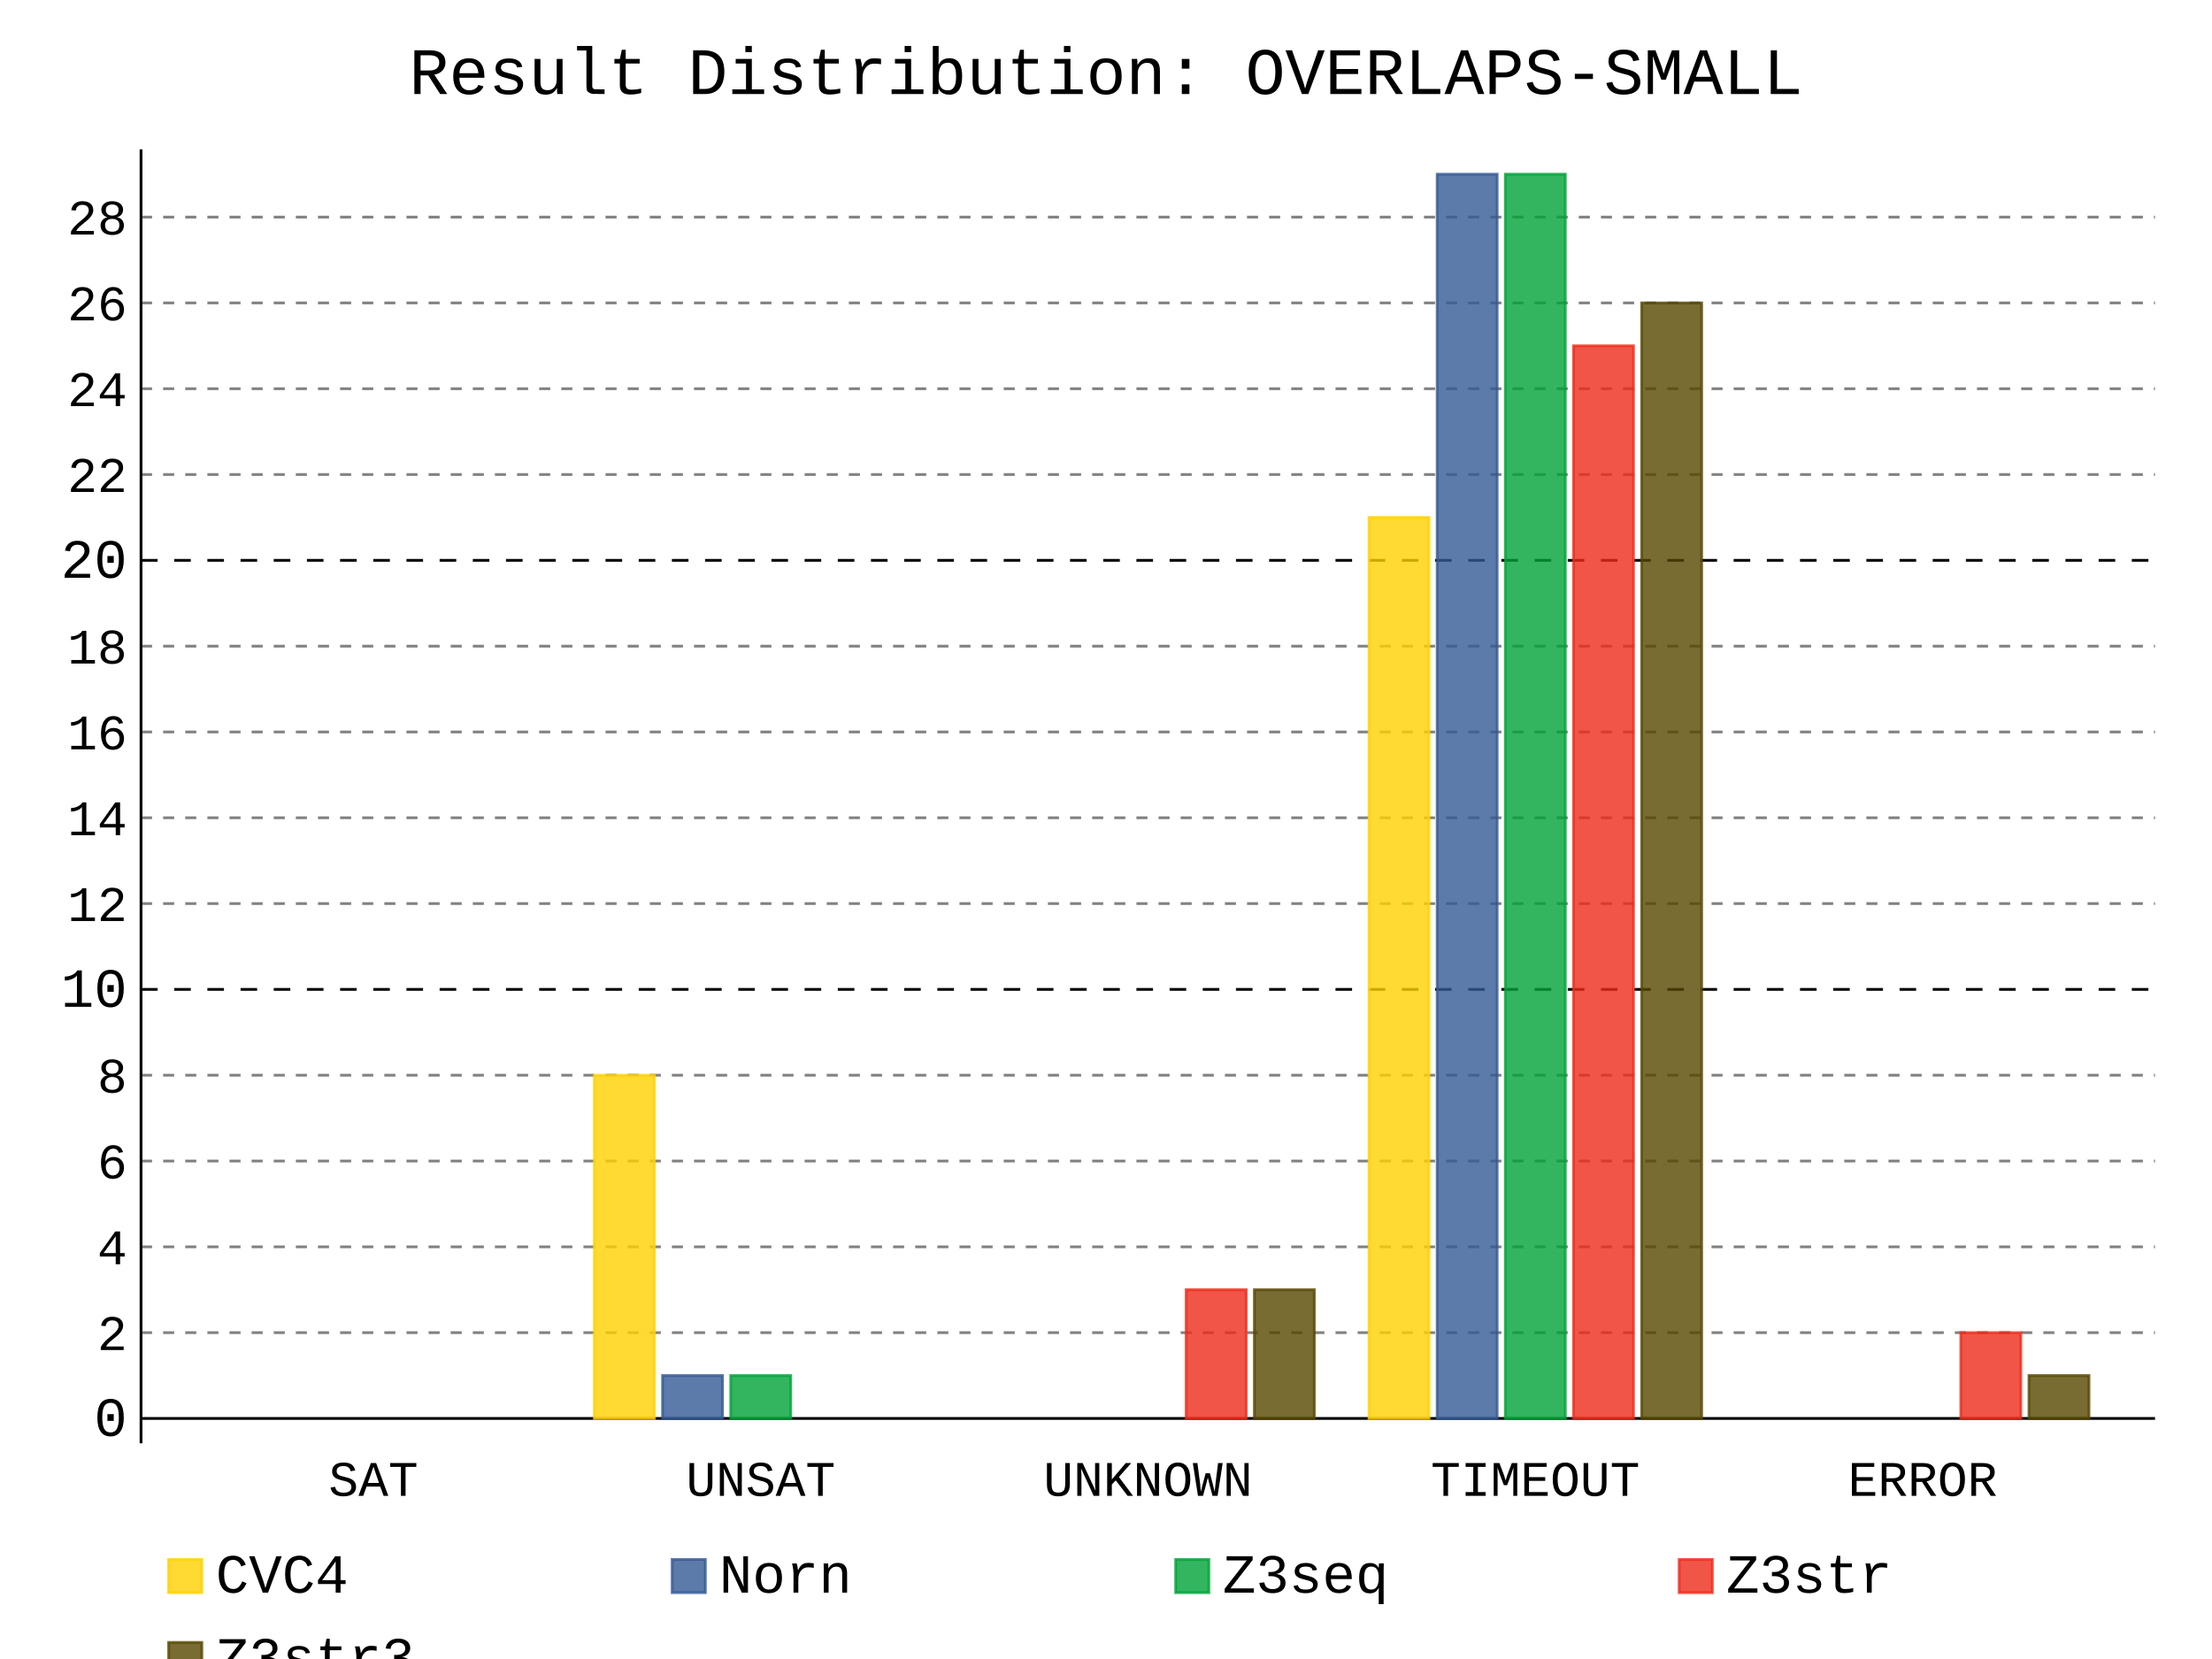
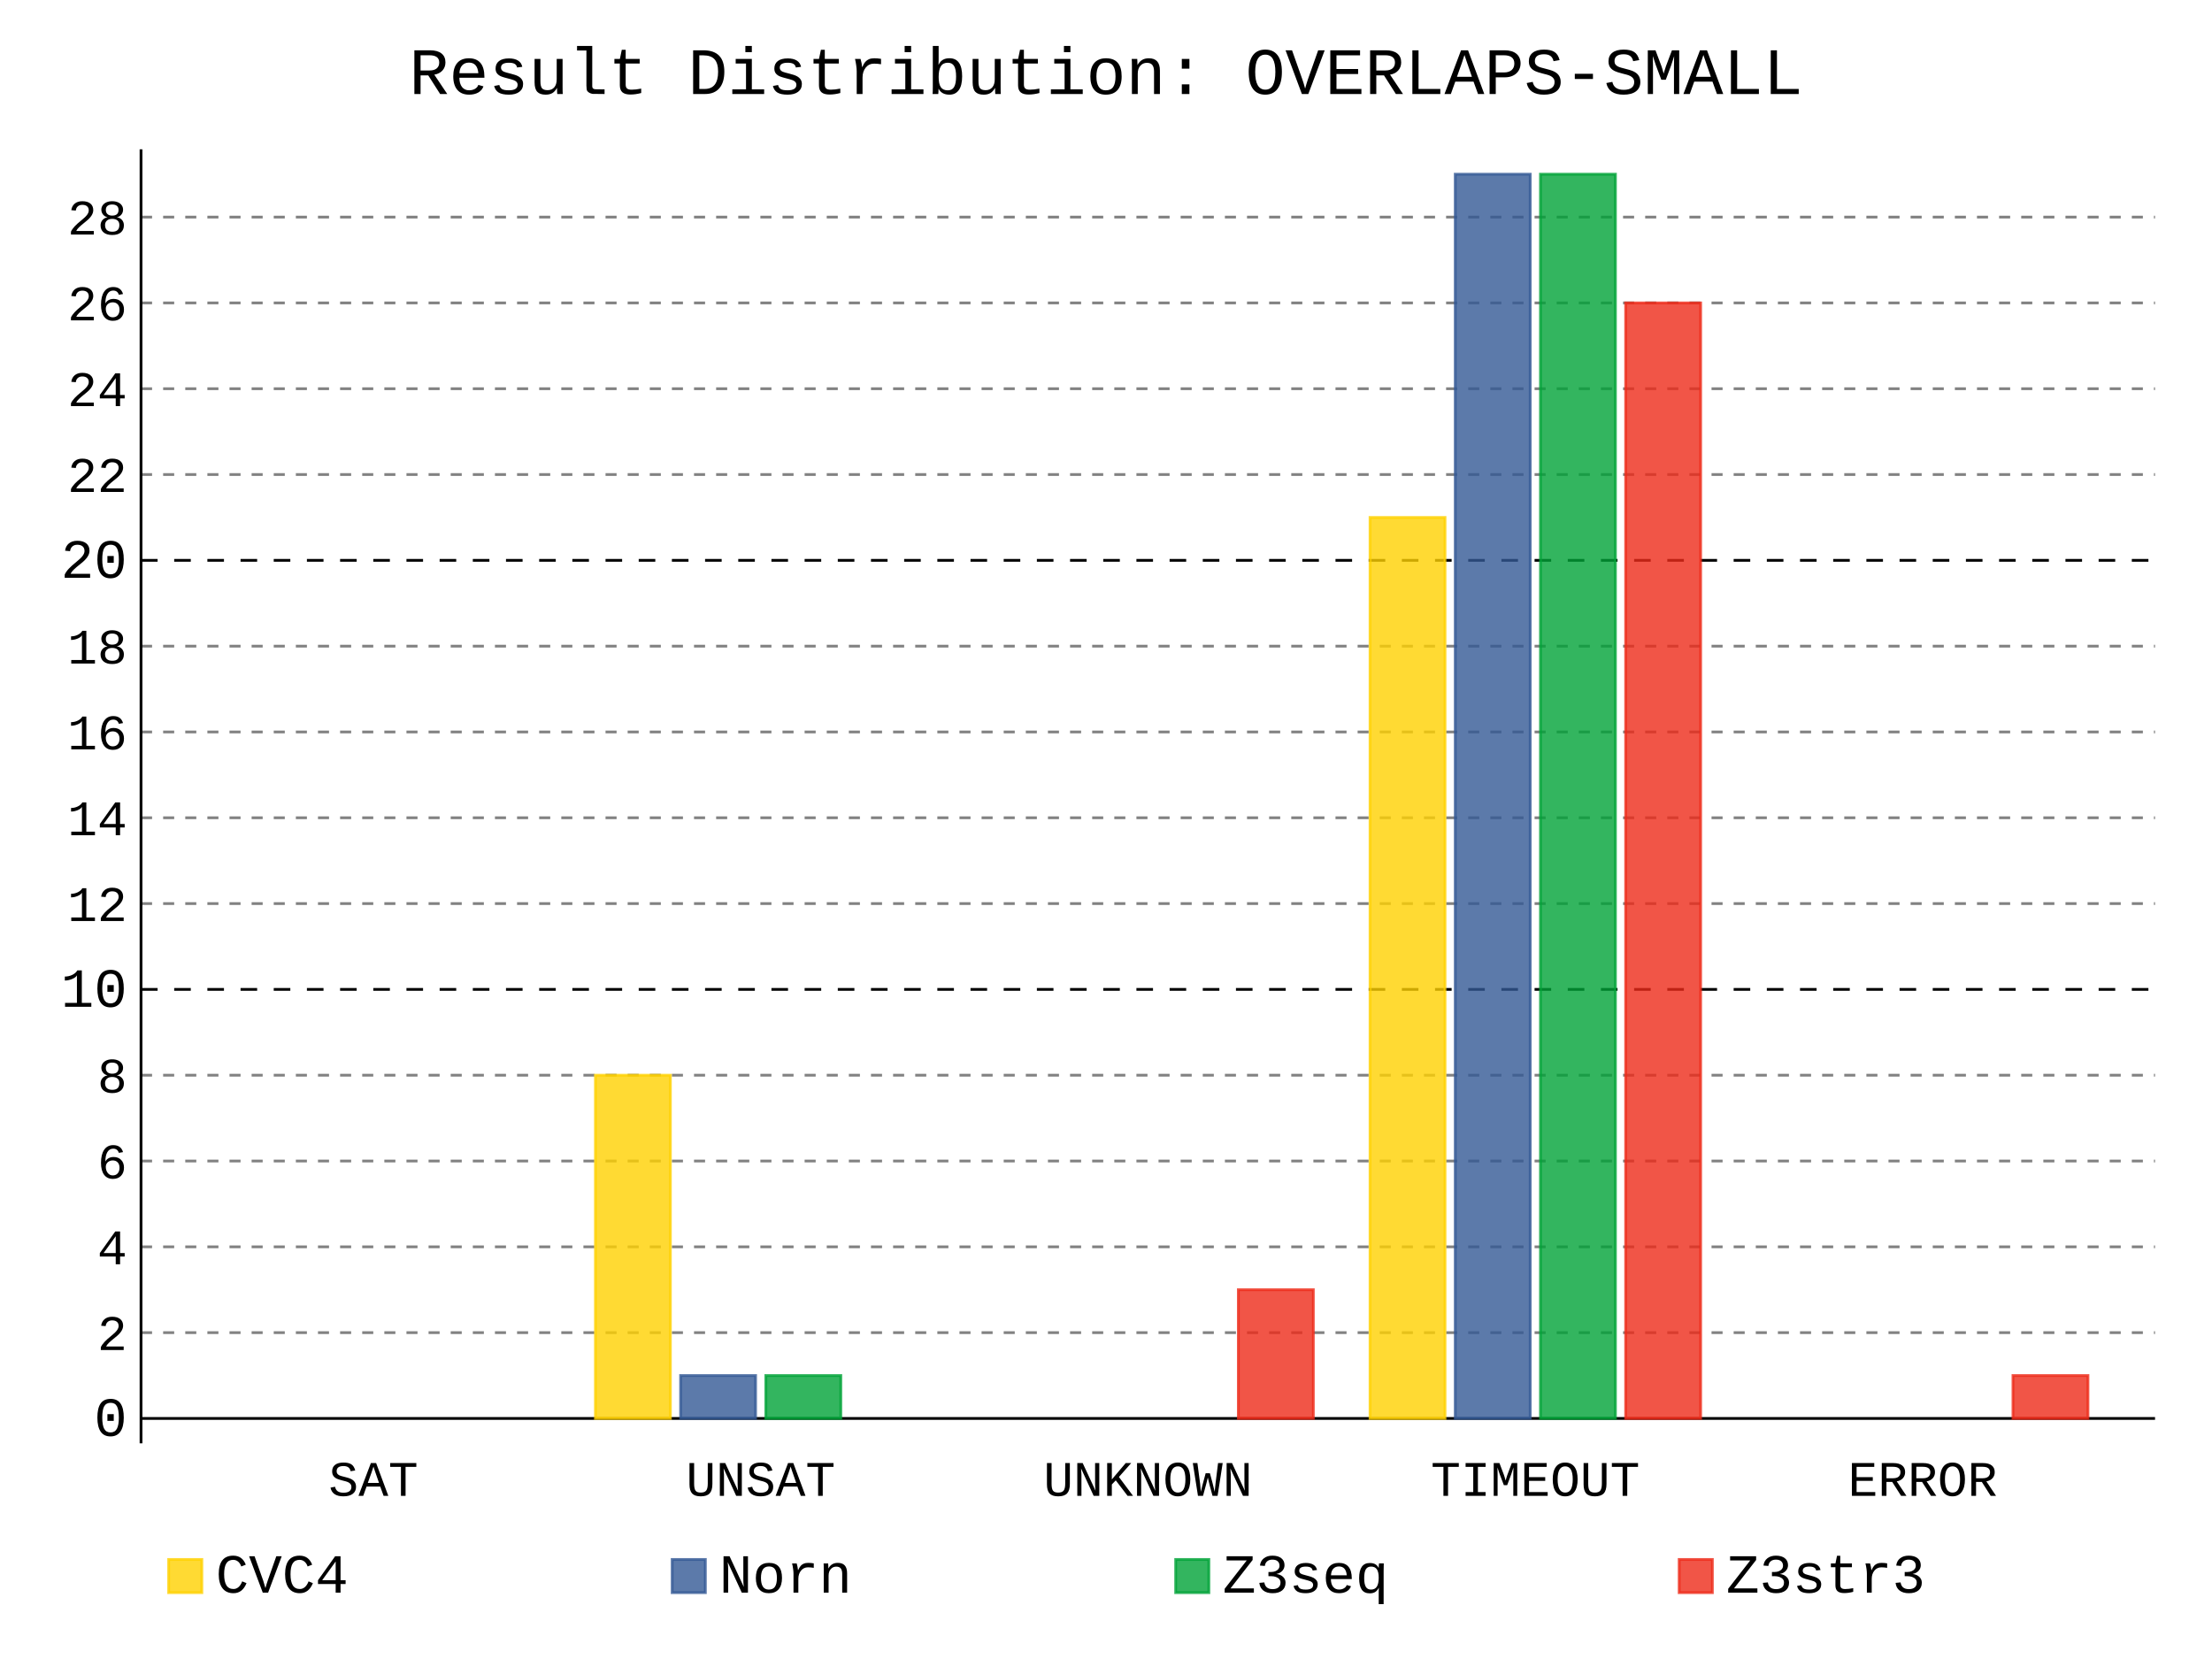
- <svg xmlns="http://www.w3.org/2000/svg" id="chart-d8acadf7-7b87-405b-a0f2-6eddeffaf368" class="pygal-chart" viewBox="0 0 800 600">
+ <svg xmlns="http://www.w3.org/2000/svg" id="chart-97f89317-57cd-4151-8e73-09ab796703a4" class="pygal-chart" viewBox="0 0 800 600">
  <defs>
-     <style type="text/css">#chart-d8acadf7-7b87-405b-a0f2-6eddeffaf368{-webkit-user-select:none;-webkit-font-smoothing:antialiased;font-family:Consolas,"Liberation Mono",Menlo,Courier,monospace}#chart-d8acadf7-7b87-405b-a0f2-6eddeffaf368 .title{font-family:Consolas,"Liberation Mono",Menlo,Courier,monospace;font-size:24px}#chart-d8acadf7-7b87-405b-a0f2-6eddeffaf368 .legends .legend text{font-family:Consolas,"Liberation Mono",Menlo,Courier,monospace;font-size:20px}#chart-d8acadf7-7b87-405b-a0f2-6eddeffaf368 .axis text{font-family:Consolas,"Liberation Mono",Menlo,Courier,monospace;font-size:18px}#chart-d8acadf7-7b87-405b-a0f2-6eddeffaf368 .axis text.major{font-family:Consolas,"Liberation Mono",Menlo,Courier,monospace;font-size:20px}#chart-d8acadf7-7b87-405b-a0f2-6eddeffaf368 .text-overlay text.value{font-family:Consolas,"Liberation Mono",Menlo,Courier,monospace;font-size:22px}#chart-d8acadf7-7b87-405b-a0f2-6eddeffaf368 .text-overlay text.label{font-family:Consolas,"Liberation Mono",Menlo,Courier,monospace;font-size:20px}#chart-d8acadf7-7b87-405b-a0f2-6eddeffaf368 .tooltip{font-family:Consolas,"Liberation Mono",Menlo,Courier,monospace;font-size:20px}#chart-d8acadf7-7b87-405b-a0f2-6eddeffaf368 text.no_data{font-family:Consolas,"Liberation Mono",Menlo,Courier,monospace;font-size:64px}
- #chart-d8acadf7-7b87-405b-a0f2-6eddeffaf368{background-color:#FFFFFF}#chart-d8acadf7-7b87-405b-a0f2-6eddeffaf368 path,#chart-d8acadf7-7b87-405b-a0f2-6eddeffaf368 line,#chart-d8acadf7-7b87-405b-a0f2-6eddeffaf368 rect,#chart-d8acadf7-7b87-405b-a0f2-6eddeffaf368 circle{-webkit-transition:100ms;-moz-transition:100ms;transition:100ms}#chart-d8acadf7-7b87-405b-a0f2-6eddeffaf368 .graph &gt; .background{fill:#FFFFFF}#chart-d8acadf7-7b87-405b-a0f2-6eddeffaf368 .plot &gt; .background{fill:#FFFFFF}#chart-d8acadf7-7b87-405b-a0f2-6eddeffaf368 .graph{fill:#000000}#chart-d8acadf7-7b87-405b-a0f2-6eddeffaf368 text.no_data{fill:#000000}#chart-d8acadf7-7b87-405b-a0f2-6eddeffaf368 .title{fill:#000000}#chart-d8acadf7-7b87-405b-a0f2-6eddeffaf368 .legends .legend text{fill:#000000}#chart-d8acadf7-7b87-405b-a0f2-6eddeffaf368 .legends .legend:hover text{fill:#000000}#chart-d8acadf7-7b87-405b-a0f2-6eddeffaf368 .axis .line{stroke:#000000}#chart-d8acadf7-7b87-405b-a0f2-6eddeffaf368 .axis .guide.line{stroke:#828282}#chart-d8acadf7-7b87-405b-a0f2-6eddeffaf368 .axis .major.line{stroke:#000000}#chart-d8acadf7-7b87-405b-a0f2-6eddeffaf368 .axis text.major{fill:#000000}#chart-d8acadf7-7b87-405b-a0f2-6eddeffaf368 .axis.y .guides:hover .guide.line,#chart-d8acadf7-7b87-405b-a0f2-6eddeffaf368 .line-graph .axis.x .guides:hover .guide.line,#chart-d8acadf7-7b87-405b-a0f2-6eddeffaf368 .stackedline-graph .axis.x .guides:hover .guide.line,#chart-d8acadf7-7b87-405b-a0f2-6eddeffaf368 .xy-graph .axis.x .guides:hover .guide.line{stroke:#000000}#chart-d8acadf7-7b87-405b-a0f2-6eddeffaf368 .axis .guides:hover text{fill:#000000}#chart-d8acadf7-7b87-405b-a0f2-6eddeffaf368 .reactive{fill-opacity:.8;stroke-opacity:.8}#chart-d8acadf7-7b87-405b-a0f2-6eddeffaf368 .ci{stroke:#000000}#chart-d8acadf7-7b87-405b-a0f2-6eddeffaf368 .reactive.active,#chart-d8acadf7-7b87-405b-a0f2-6eddeffaf368 .active .reactive{fill-opacity:.9;stroke-opacity:.9;stroke-width:4}#chart-d8acadf7-7b87-405b-a0f2-6eddeffaf368 .ci .reactive.active{stroke-width:1.5}#chart-d8acadf7-7b87-405b-a0f2-6eddeffaf368 .series text{fill:#000000}#chart-d8acadf7-7b87-405b-a0f2-6eddeffaf368 .tooltip rect{fill:#FFFFFF;stroke:#000000;-webkit-transition:opacity 100ms;-moz-transition:opacity 100ms;transition:opacity 100ms}#chart-d8acadf7-7b87-405b-a0f2-6eddeffaf368 .tooltip .label{fill:#000000}#chart-d8acadf7-7b87-405b-a0f2-6eddeffaf368 .tooltip .label{fill:#000000}#chart-d8acadf7-7b87-405b-a0f2-6eddeffaf368 .tooltip .legend{font-size:.8em;fill:#828282}#chart-d8acadf7-7b87-405b-a0f2-6eddeffaf368 .tooltip .x_label{font-size:.6em;fill:#000000}#chart-d8acadf7-7b87-405b-a0f2-6eddeffaf368 .tooltip .xlink{font-size:.5em;text-decoration:underline}#chart-d8acadf7-7b87-405b-a0f2-6eddeffaf368 .tooltip .value{font-size:1.5em}#chart-d8acadf7-7b87-405b-a0f2-6eddeffaf368 .bound{font-size:.5em}#chart-d8acadf7-7b87-405b-a0f2-6eddeffaf368 .max-value{font-size:.75em;fill:#828282}#chart-d8acadf7-7b87-405b-a0f2-6eddeffaf368 .map-element{fill:#FFFFFF;stroke:#828282 !important}#chart-d8acadf7-7b87-405b-a0f2-6eddeffaf368 .map-element .reactive{fill-opacity:inherit;stroke-opacity:inherit}#chart-d8acadf7-7b87-405b-a0f2-6eddeffaf368 .color-0,#chart-d8acadf7-7b87-405b-a0f2-6eddeffaf368 .color-0 a:visited{stroke:#ffd000;fill:#ffd000}#chart-d8acadf7-7b87-405b-a0f2-6eddeffaf368 .color-1,#chart-d8acadf7-7b87-405b-a0f2-6eddeffaf368 .color-1 a:visited{stroke:#345995;fill:#345995}#chart-d8acadf7-7b87-405b-a0f2-6eddeffaf368 .color-2,#chart-d8acadf7-7b87-405b-a0f2-6eddeffaf368 .color-2 a:visited{stroke:#01a337;fill:#01a337}#chart-d8acadf7-7b87-405b-a0f2-6eddeffaf368 .color-3,#chart-d8acadf7-7b87-405b-a0f2-6eddeffaf368 .color-3 a:visited{stroke:#ed2b1a;fill:#ed2b1a}#chart-d8acadf7-7b87-405b-a0f2-6eddeffaf368 .color-4,#chart-d8acadf7-7b87-405b-a0f2-6eddeffaf368 .color-4 a:visited{stroke:#574700;fill:#574700}#chart-d8acadf7-7b87-405b-a0f2-6eddeffaf368 .text-overlay .color-0 text{fill:black}#chart-d8acadf7-7b87-405b-a0f2-6eddeffaf368 .text-overlay .color-1 text{fill:black}#chart-d8acadf7-7b87-405b-a0f2-6eddeffaf368 .text-overlay .color-2 text{fill:black}#chart-d8acadf7-7b87-405b-a0f2-6eddeffaf368 .text-overlay .color-3 text{fill:black}#chart-d8acadf7-7b87-405b-a0f2-6eddeffaf368 .text-overlay .color-4 text{fill:white}
- #chart-d8acadf7-7b87-405b-a0f2-6eddeffaf368 text.no_data{text-anchor:middle}#chart-d8acadf7-7b87-405b-a0f2-6eddeffaf368 .guide.line{fill:none}#chart-d8acadf7-7b87-405b-a0f2-6eddeffaf368 .centered{text-anchor:middle}#chart-d8acadf7-7b87-405b-a0f2-6eddeffaf368 .title{text-anchor:middle}#chart-d8acadf7-7b87-405b-a0f2-6eddeffaf368 .legends .legend text{fill-opacity:1}#chart-d8acadf7-7b87-405b-a0f2-6eddeffaf368 .axis.x text{text-anchor:middle}#chart-d8acadf7-7b87-405b-a0f2-6eddeffaf368 .axis.x:not(.web) text[transform]{text-anchor:start}#chart-d8acadf7-7b87-405b-a0f2-6eddeffaf368 .axis.x:not(.web) text[transform].backwards{text-anchor:end}#chart-d8acadf7-7b87-405b-a0f2-6eddeffaf368 .axis.y text{text-anchor:end}#chart-d8acadf7-7b87-405b-a0f2-6eddeffaf368 .axis.y text[transform].backwards{text-anchor:start}#chart-d8acadf7-7b87-405b-a0f2-6eddeffaf368 .axis.y2 text{text-anchor:start}#chart-d8acadf7-7b87-405b-a0f2-6eddeffaf368 .axis.y2 text[transform].backwards{text-anchor:end}#chart-d8acadf7-7b87-405b-a0f2-6eddeffaf368 .axis .guide.line{stroke-dasharray:4,4}#chart-d8acadf7-7b87-405b-a0f2-6eddeffaf368 .axis .major.guide.line{stroke-dasharray:6,6}#chart-d8acadf7-7b87-405b-a0f2-6eddeffaf368 .horizontal .axis.y .guide.line,#chart-d8acadf7-7b87-405b-a0f2-6eddeffaf368 .horizontal .axis.y2 .guide.line,#chart-d8acadf7-7b87-405b-a0f2-6eddeffaf368 .vertical .axis.x .guide.line{opacity:0}#chart-d8acadf7-7b87-405b-a0f2-6eddeffaf368 .horizontal .axis.always_show .guide.line,#chart-d8acadf7-7b87-405b-a0f2-6eddeffaf368 .vertical .axis.always_show .guide.line{opacity:1 !important}#chart-d8acadf7-7b87-405b-a0f2-6eddeffaf368 .axis.y .guides:hover .guide.line,#chart-d8acadf7-7b87-405b-a0f2-6eddeffaf368 .axis.y2 .guides:hover .guide.line,#chart-d8acadf7-7b87-405b-a0f2-6eddeffaf368 .axis.x .guides:hover .guide.line{opacity:1}#chart-d8acadf7-7b87-405b-a0f2-6eddeffaf368 .axis .guides:hover text{opacity:1}#chart-d8acadf7-7b87-405b-a0f2-6eddeffaf368 .nofill{fill:none}#chart-d8acadf7-7b87-405b-a0f2-6eddeffaf368 .subtle-fill{fill-opacity:.2}#chart-d8acadf7-7b87-405b-a0f2-6eddeffaf368 .dot{stroke-width:1px;fill-opacity:1}#chart-d8acadf7-7b87-405b-a0f2-6eddeffaf368 .dot.active{stroke-width:5px}#chart-d8acadf7-7b87-405b-a0f2-6eddeffaf368 .dot.negative{fill:transparent}#chart-d8acadf7-7b87-405b-a0f2-6eddeffaf368 text,#chart-d8acadf7-7b87-405b-a0f2-6eddeffaf368 tspan{stroke:none !important}#chart-d8acadf7-7b87-405b-a0f2-6eddeffaf368 .series text.active{opacity:1}#chart-d8acadf7-7b87-405b-a0f2-6eddeffaf368 .tooltip rect{fill-opacity:.95;stroke-width:.5}#chart-d8acadf7-7b87-405b-a0f2-6eddeffaf368 .tooltip text{fill-opacity:1}#chart-d8acadf7-7b87-405b-a0f2-6eddeffaf368 .showable{visibility:hidden}#chart-d8acadf7-7b87-405b-a0f2-6eddeffaf368 .showable.shown{visibility:visible}#chart-d8acadf7-7b87-405b-a0f2-6eddeffaf368 .gauge-background{fill:rgba(229,229,229,1);stroke:none}#chart-d8acadf7-7b87-405b-a0f2-6eddeffaf368 .bg-lines{stroke:#FFFFFF;stroke-width:2px}</style>
+     <style type="text/css">#chart-97f89317-57cd-4151-8e73-09ab796703a4{-webkit-user-select:none;-webkit-font-smoothing:antialiased;font-family:Consolas,"Liberation Mono",Menlo,Courier,monospace}#chart-97f89317-57cd-4151-8e73-09ab796703a4 .title{font-family:Consolas,"Liberation Mono",Menlo,Courier,monospace;font-size:24px}#chart-97f89317-57cd-4151-8e73-09ab796703a4 .legends .legend text{font-family:Consolas,"Liberation Mono",Menlo,Courier,monospace;font-size:20px}#chart-97f89317-57cd-4151-8e73-09ab796703a4 .axis text{font-family:Consolas,"Liberation Mono",Menlo,Courier,monospace;font-size:18px}#chart-97f89317-57cd-4151-8e73-09ab796703a4 .axis text.major{font-family:Consolas,"Liberation Mono",Menlo,Courier,monospace;font-size:20px}#chart-97f89317-57cd-4151-8e73-09ab796703a4 .text-overlay text.value{font-family:Consolas,"Liberation Mono",Menlo,Courier,monospace;font-size:22px}#chart-97f89317-57cd-4151-8e73-09ab796703a4 .text-overlay text.label{font-family:Consolas,"Liberation Mono",Menlo,Courier,monospace;font-size:20px}#chart-97f89317-57cd-4151-8e73-09ab796703a4 .tooltip{font-family:Consolas,"Liberation Mono",Menlo,Courier,monospace;font-size:20px}#chart-97f89317-57cd-4151-8e73-09ab796703a4 text.no_data{font-family:Consolas,"Liberation Mono",Menlo,Courier,monospace;font-size:64px}
+ #chart-97f89317-57cd-4151-8e73-09ab796703a4{background-color:#FFFFFF}#chart-97f89317-57cd-4151-8e73-09ab796703a4 path,#chart-97f89317-57cd-4151-8e73-09ab796703a4 line,#chart-97f89317-57cd-4151-8e73-09ab796703a4 rect,#chart-97f89317-57cd-4151-8e73-09ab796703a4 circle{-webkit-transition:100ms;-moz-transition:100ms;transition:100ms}#chart-97f89317-57cd-4151-8e73-09ab796703a4 .graph &gt; .background{fill:#FFFFFF}#chart-97f89317-57cd-4151-8e73-09ab796703a4 .plot &gt; .background{fill:#FFFFFF}#chart-97f89317-57cd-4151-8e73-09ab796703a4 .graph{fill:#000000}#chart-97f89317-57cd-4151-8e73-09ab796703a4 text.no_data{fill:#000000}#chart-97f89317-57cd-4151-8e73-09ab796703a4 .title{fill:#000000}#chart-97f89317-57cd-4151-8e73-09ab796703a4 .legends .legend text{fill:#000000}#chart-97f89317-57cd-4151-8e73-09ab796703a4 .legends .legend:hover text{fill:#000000}#chart-97f89317-57cd-4151-8e73-09ab796703a4 .axis .line{stroke:#000000}#chart-97f89317-57cd-4151-8e73-09ab796703a4 .axis .guide.line{stroke:#828282}#chart-97f89317-57cd-4151-8e73-09ab796703a4 .axis .major.line{stroke:#000000}#chart-97f89317-57cd-4151-8e73-09ab796703a4 .axis text.major{fill:#000000}#chart-97f89317-57cd-4151-8e73-09ab796703a4 .axis.y .guides:hover .guide.line,#chart-97f89317-57cd-4151-8e73-09ab796703a4 .line-graph .axis.x .guides:hover .guide.line,#chart-97f89317-57cd-4151-8e73-09ab796703a4 .stackedline-graph .axis.x .guides:hover .guide.line,#chart-97f89317-57cd-4151-8e73-09ab796703a4 .xy-graph .axis.x .guides:hover .guide.line{stroke:#000000}#chart-97f89317-57cd-4151-8e73-09ab796703a4 .axis .guides:hover text{fill:#000000}#chart-97f89317-57cd-4151-8e73-09ab796703a4 .reactive{fill-opacity:.8;stroke-opacity:.8}#chart-97f89317-57cd-4151-8e73-09ab796703a4 .ci{stroke:#000000}#chart-97f89317-57cd-4151-8e73-09ab796703a4 .reactive.active,#chart-97f89317-57cd-4151-8e73-09ab796703a4 .active .reactive{fill-opacity:.9;stroke-opacity:.9;stroke-width:4}#chart-97f89317-57cd-4151-8e73-09ab796703a4 .ci .reactive.active{stroke-width:1.5}#chart-97f89317-57cd-4151-8e73-09ab796703a4 .series text{fill:#000000}#chart-97f89317-57cd-4151-8e73-09ab796703a4 .tooltip rect{fill:#FFFFFF;stroke:#000000;-webkit-transition:opacity 100ms;-moz-transition:opacity 100ms;transition:opacity 100ms}#chart-97f89317-57cd-4151-8e73-09ab796703a4 .tooltip .label{fill:#000000}#chart-97f89317-57cd-4151-8e73-09ab796703a4 .tooltip .label{fill:#000000}#chart-97f89317-57cd-4151-8e73-09ab796703a4 .tooltip .legend{font-size:.8em;fill:#828282}#chart-97f89317-57cd-4151-8e73-09ab796703a4 .tooltip .x_label{font-size:.6em;fill:#000000}#chart-97f89317-57cd-4151-8e73-09ab796703a4 .tooltip .xlink{font-size:.5em;text-decoration:underline}#chart-97f89317-57cd-4151-8e73-09ab796703a4 .tooltip .value{font-size:1.5em}#chart-97f89317-57cd-4151-8e73-09ab796703a4 .bound{font-size:.5em}#chart-97f89317-57cd-4151-8e73-09ab796703a4 .max-value{font-size:.75em;fill:#828282}#chart-97f89317-57cd-4151-8e73-09ab796703a4 .map-element{fill:#FFFFFF;stroke:#828282 !important}#chart-97f89317-57cd-4151-8e73-09ab796703a4 .map-element .reactive{fill-opacity:inherit;stroke-opacity:inherit}#chart-97f89317-57cd-4151-8e73-09ab796703a4 .color-0,#chart-97f89317-57cd-4151-8e73-09ab796703a4 .color-0 a:visited{stroke:#FFD000;fill:#FFD000}#chart-97f89317-57cd-4151-8e73-09ab796703a4 .color-1,#chart-97f89317-57cd-4151-8e73-09ab796703a4 .color-1 a:visited{stroke:#345995;fill:#345995}#chart-97f89317-57cd-4151-8e73-09ab796703a4 .color-2,#chart-97f89317-57cd-4151-8e73-09ab796703a4 .color-2 a:visited{stroke:#01A337;fill:#01A337}#chart-97f89317-57cd-4151-8e73-09ab796703a4 .color-3,#chart-97f89317-57cd-4151-8e73-09ab796703a4 .color-3 a:visited{stroke:#ED2B1A;fill:#ED2B1A}#chart-97f89317-57cd-4151-8e73-09ab796703a4 .text-overlay .color-0 text{fill:black}#chart-97f89317-57cd-4151-8e73-09ab796703a4 .text-overlay .color-1 text{fill:black}#chart-97f89317-57cd-4151-8e73-09ab796703a4 .text-overlay .color-2 text{fill:black}#chart-97f89317-57cd-4151-8e73-09ab796703a4 .text-overlay .color-3 text{fill:black}
+ #chart-97f89317-57cd-4151-8e73-09ab796703a4 text.no_data{text-anchor:middle}#chart-97f89317-57cd-4151-8e73-09ab796703a4 .guide.line{fill:none}#chart-97f89317-57cd-4151-8e73-09ab796703a4 .centered{text-anchor:middle}#chart-97f89317-57cd-4151-8e73-09ab796703a4 .title{text-anchor:middle}#chart-97f89317-57cd-4151-8e73-09ab796703a4 .legends .legend text{fill-opacity:1}#chart-97f89317-57cd-4151-8e73-09ab796703a4 .axis.x text{text-anchor:middle}#chart-97f89317-57cd-4151-8e73-09ab796703a4 .axis.x:not(.web) text[transform]{text-anchor:start}#chart-97f89317-57cd-4151-8e73-09ab796703a4 .axis.x:not(.web) text[transform].backwards{text-anchor:end}#chart-97f89317-57cd-4151-8e73-09ab796703a4 .axis.y text{text-anchor:end}#chart-97f89317-57cd-4151-8e73-09ab796703a4 .axis.y text[transform].backwards{text-anchor:start}#chart-97f89317-57cd-4151-8e73-09ab796703a4 .axis.y2 text{text-anchor:start}#chart-97f89317-57cd-4151-8e73-09ab796703a4 .axis.y2 text[transform].backwards{text-anchor:end}#chart-97f89317-57cd-4151-8e73-09ab796703a4 .axis .guide.line{stroke-dasharray:4,4}#chart-97f89317-57cd-4151-8e73-09ab796703a4 .axis .major.guide.line{stroke-dasharray:6,6}#chart-97f89317-57cd-4151-8e73-09ab796703a4 .horizontal .axis.y .guide.line,#chart-97f89317-57cd-4151-8e73-09ab796703a4 .horizontal .axis.y2 .guide.line,#chart-97f89317-57cd-4151-8e73-09ab796703a4 .vertical .axis.x .guide.line{opacity:0}#chart-97f89317-57cd-4151-8e73-09ab796703a4 .horizontal .axis.always_show .guide.line,#chart-97f89317-57cd-4151-8e73-09ab796703a4 .vertical .axis.always_show .guide.line{opacity:1 !important}#chart-97f89317-57cd-4151-8e73-09ab796703a4 .axis.y .guides:hover .guide.line,#chart-97f89317-57cd-4151-8e73-09ab796703a4 .axis.y2 .guides:hover .guide.line,#chart-97f89317-57cd-4151-8e73-09ab796703a4 .axis.x .guides:hover .guide.line{opacity:1}#chart-97f89317-57cd-4151-8e73-09ab796703a4 .axis .guides:hover text{opacity:1}#chart-97f89317-57cd-4151-8e73-09ab796703a4 .nofill{fill:none}#chart-97f89317-57cd-4151-8e73-09ab796703a4 .subtle-fill{fill-opacity:.2}#chart-97f89317-57cd-4151-8e73-09ab796703a4 .dot{stroke-width:1px;fill-opacity:1}#chart-97f89317-57cd-4151-8e73-09ab796703a4 .dot.active{stroke-width:5px}#chart-97f89317-57cd-4151-8e73-09ab796703a4 .dot.negative{fill:transparent}#chart-97f89317-57cd-4151-8e73-09ab796703a4 text,#chart-97f89317-57cd-4151-8e73-09ab796703a4 tspan{stroke:none !important}#chart-97f89317-57cd-4151-8e73-09ab796703a4 .series text.active{opacity:1}#chart-97f89317-57cd-4151-8e73-09ab796703a4 .tooltip rect{fill-opacity:.95;stroke-width:.5}#chart-97f89317-57cd-4151-8e73-09ab796703a4 .tooltip text{fill-opacity:1}#chart-97f89317-57cd-4151-8e73-09ab796703a4 .showable{visibility:hidden}#chart-97f89317-57cd-4151-8e73-09ab796703a4 .showable.shown{visibility:visible}#chart-97f89317-57cd-4151-8e73-09ab796703a4 .gauge-background{fill:rgba(229,229,229,1);stroke:none}#chart-97f89317-57cd-4151-8e73-09ab796703a4 .bg-lines{stroke:#FFFFFF;stroke-width:2px}</style>
  </defs>
  <g class="graph bar-graph vertical">
    <rect class="background" height="600" width="800" x="0" y="0" />
    <g class="plot" transform="translate(51, 54)">
      <rect class="background" height="468.0" width="728.4" x="0" y="0" />
      <g class="axis y always_show">
        <g class="guides">
          <path class="axis major line" d="M0 459 h728.4" />
          <text class="major" x="-5" y="465.3">0</text>
        </g>
        <g class="guides">
          <path class="guide line" d="M0 427.966 h728.4" />
          <text class="" x="-5" y="434.266">2</text>
        </g>
        <g class="guides">
          <path class="guide line" d="M0 396.931 h728.4" />
          <text class="" x="-5" y="403.231">4</text>
        </g>
        <g class="guides">
          <path class="guide line" d="M0 365.897 h728.4" />
          <text class="" x="-5" y="372.197">6</text>
        </g>
        <g class="guides">
          <path class="guide line" d="M0 334.862 h728.4" />
          <text class="" x="-5" y="341.162">8</text>
        </g>
        <g class="guides">
          <path class="major guide line" d="M0 303.828 h728.4" />
          <text class="major" x="-5" y="310.128">10</text>
        </g>
        <g class="guides">
          <path class="guide line" d="M0 272.793 h728.4" />
          <text class="" x="-5" y="279.093">12</text>
        </g>
        <g class="guides">
          <path class="guide line" d="M0 241.759 h728.4" />
          <text class="" x="-5" y="248.059">14</text>
        </g>
        <g class="guides">
          <path class="guide line" d="M0 210.724 h728.4" />
          <text class="" x="-5" y="217.024">16</text>
        </g>
        <g class="guides">
          <path class="guide line" d="M0 179.69 h728.4" />
          <text class="" x="-5" y="185.99">18</text>
        </g>
        <g class="guides">
          <path class="major guide line" d="M0 148.655 h728.4" />
          <text class="major" x="-5" y="154.955">20</text>
        </g>
        <g class="guides">
          <path class="guide line" d="M0 117.621 h728.4" />
          <text class="" x="-5" y="123.921">22</text>
        </g>
        <g class="guides">
          <path class="guide line" d="M0 86.586 h728.4" />
          <text class="" x="-5" y="92.886">24</text>
        </g>
        <g class="guides">
          <path class="guide line" d="M0 55.552 h728.4" />
          <text class="" x="-5" y="61.852">26</text>
        </g>
        <g class="guides">
          <path class="guide line" d="M0 24.517 h728.4" />
          <text class="" x="-5" y="30.817">28</text>
        </g>
      </g>
      <g class="axis x">
        <path class="line" d="M0 0 v468" />
        <g class="guides">
          <path class="guide line" d="M84.046 0 v468" />
          <text class="" x="84.046" y="487.0">SAT</text>
        </g>
        <g class="guides">
          <path class="guide line" d="M224.123 0 v468" />
          <text class="" x="224.123" y="487.0">UNSAT</text>
        </g>
        <g class="guides">
          <path class="guide line" d="M364.2 0 v468" />
          <text class="" x="364.2" y="487.0">UNKNOWN</text>
        </g>
        <g class="guides">
          <path class="guide line" d="M504.277 0 v468" />
          <text class="" x="504.277" y="487.0">TIMEOUT</text>
        </g>
        <g class="guides">
          <path class="guide line" d="M644.354 0 v468" />
          <text class="" x="644.354" y="487.0">ERROR</text>
        </g>
      </g>
      <g class="series serie-0 color-0">
        <g class="bars">
          <g class="bar">
-             <rect class="rect reactive tooltip-trigger" height="0.0" rx="0" ry="0" width="21.695" x="23.892" y="459.0" />
-           </g>
-           <g class="bar">
-             <rect class="rect reactive tooltip-trigger" height="124.138" rx="0" ry="0" width="21.695" x="163.968" y="334.862" />
-           </g>
-           <g class="bar">
-             <rect class="rect reactive tooltip-trigger" height="0.0" rx="0" ry="0" width="21.695" x="304.045" y="459.0" />
-           </g>
-           <g class="bar">
-             <rect class="rect reactive tooltip-trigger" height="325.862" rx="0" ry="0" width="21.695" x="444.122" y="133.138" />
-           </g>
-           <g class="bar">
-             <rect class="rect reactive tooltip-trigger" height="0.0" rx="0" ry="0" width="21.695" x="584.199" y="459.0" />
+             <rect class="rect reactive tooltip-trigger" height="0.0" rx="0" ry="0" width="27.119" x="24.261" y="459.0" />
+           </g>
+           <g class="bar">
+             <rect class="rect reactive tooltip-trigger" height="124.138" rx="0" ry="0" width="27.119" x="164.338" y="334.862" />
+           </g>
+           <g class="bar">
+             <rect class="rect reactive tooltip-trigger" height="0.0" rx="0" ry="0" width="27.119" x="304.415" y="459.0" />
+           </g>
+           <g class="bar">
+             <rect class="rect reactive tooltip-trigger" height="325.862" rx="0" ry="0" width="27.119" x="444.492" y="133.138" />
+           </g>
+           <g class="bar">
+             <rect class="rect reactive tooltip-trigger" height="0.0" rx="0" ry="0" width="27.119" x="584.569" y="459.0" />
          </g>
        </g>
      </g>
      <g class="series serie-1 color-1">
        <g class="bars">
          <g class="bar">
-             <rect class="rect reactive tooltip-trigger" height="0.0" rx="0" ry="0" width="21.695" x="48.545" y="459.0" />
-           </g>
-           <g class="bar">
-             <rect class="rect reactive tooltip-trigger" height="15.517" rx="0" ry="0" width="21.695" x="188.622" y="443.483" />
-           </g>
-           <g class="bar">
-             <rect class="rect reactive tooltip-trigger" height="0.0" rx="0" ry="0" width="21.695" x="328.699" y="459.0" />
-           </g>
-           <g class="bar">
-             <rect class="rect reactive tooltip-trigger" height="450.0" rx="0" ry="0" width="21.695" x="468.776" y="9.0" />
-           </g>
-           <g class="bar">
-             <rect class="rect reactive tooltip-trigger" height="0.0" rx="0" ry="0" width="21.695" x="608.853" y="459.0" />
+             <rect class="rect reactive tooltip-trigger" height="0.0" rx="0" ry="0" width="27.119" x="55.078" y="459.0" />
+           </g>
+           <g class="bar">
+             <rect class="rect reactive tooltip-trigger" height="15.517" rx="0" ry="0" width="27.119" x="195.155" y="443.483" />
+           </g>
+           <g class="bar">
+             <rect class="rect reactive tooltip-trigger" height="0.0" rx="0" ry="0" width="27.119" x="335.232" y="459.0" />
+           </g>
+           <g class="bar">
+             <rect class="rect reactive tooltip-trigger" height="450.0" rx="0" ry="0" width="27.119" x="475.309" y="9.0" />
+           </g>
+           <g class="bar">
+             <rect class="rect reactive tooltip-trigger" height="0.0" rx="0" ry="0" width="27.119" x="615.386" y="459.0" />
          </g>
        </g>
      </g>
      <g class="series serie-2 color-2">
        <g class="bars">
          <g class="bar">
-             <rect class="rect reactive tooltip-trigger" height="0.0" rx="0" ry="0" width="21.695" x="73.199" y="459.0" />
-           </g>
-           <g class="bar">
-             <rect class="rect reactive tooltip-trigger" height="15.517" rx="0" ry="0" width="21.695" x="213.276" y="443.483" />
-           </g>
-           <g class="bar">
-             <rect class="rect reactive tooltip-trigger" height="0.0" rx="0" ry="0" width="21.695" x="353.352" y="459.0" />
-           </g>
-           <g class="bar">
-             <rect class="rect reactive tooltip-trigger" height="450.0" rx="0" ry="0" width="21.695" x="493.429" y="9.0" />
-           </g>
-           <g class="bar">
-             <rect class="rect reactive tooltip-trigger" height="0.0" rx="0" ry="0" width="21.695" x="633.506" y="459.0" />
+             <rect class="rect reactive tooltip-trigger" height="0.0" rx="0" ry="0" width="27.119" x="85.895" y="459.0" />
+           </g>
+           <g class="bar">
+             <rect class="rect reactive tooltip-trigger" height="15.517" rx="0" ry="0" width="27.119" x="225.972" y="443.483" />
+           </g>
+           <g class="bar">
+             <rect class="rect reactive tooltip-trigger" height="0.0" rx="0" ry="0" width="27.119" x="366.049" y="459.0" />
+           </g>
+           <g class="bar">
+             <rect class="rect reactive tooltip-trigger" height="450.0" rx="0" ry="0" width="27.119" x="506.126" y="9.0" />
+           </g>
+           <g class="bar">
+             <rect class="rect reactive tooltip-trigger" height="0.0" rx="0" ry="0" width="27.119" x="646.203" y="459.0" />
          </g>
        </g>
      </g>
      <g class="series serie-3 color-3">
        <g class="bars">
          <g class="bar">
-             <rect class="rect reactive tooltip-trigger" height="0.0" rx="0" ry="0" width="21.695" x="97.852" y="459.0" />
-           </g>
-           <g class="bar">
-             <rect class="rect reactive tooltip-trigger" height="0.0" rx="0" ry="0" width="21.695" x="237.929" y="459.0" />
-           </g>
-           <g class="bar">
-             <rect class="rect reactive tooltip-trigger" height="46.552" rx="0" ry="0" width="21.695" x="378.006" y="412.448" />
-           </g>
-           <g class="bar">
-             <rect class="rect reactive tooltip-trigger" height="387.931" rx="0" ry="0" width="21.695" x="518.083" y="71.069" />
-           </g>
-           <g class="bar">
-             <rect class="rect reactive tooltip-trigger" height="31.034" rx="0" ry="0" width="21.695" x="658.16" y="427.966" />
-           </g>
-         </g>
-       </g>
-       <g class="series serie-4 color-4">
-         <g class="bars">
-           <g class="bar">
-             <rect class="rect reactive tooltip-trigger" height="0.0" rx="0" ry="0" width="21.695" x="122.506" y="459.0" />
-           </g>
-           <g class="bar">
-             <rect class="rect reactive tooltip-trigger" height="0.0" rx="0" ry="0" width="21.695" x="262.583" y="459.0" />
-           </g>
-           <g class="bar">
-             <rect class="rect reactive tooltip-trigger" height="46.552" rx="0" ry="0" width="21.695" x="402.66" y="412.448" />
-           </g>
-           <g class="bar">
-             <rect class="rect reactive tooltip-trigger" height="403.448" rx="0" ry="0" width="21.695" x="542.736" y="55.552" />
-           </g>
-           <g class="bar">
-             <rect class="rect reactive tooltip-trigger" height="15.517" rx="0" ry="0" width="21.695" x="682.813" y="443.483" />
+             <rect class="rect reactive tooltip-trigger" height="0.0" rx="0" ry="0" width="27.119" x="116.712" y="459.0" />
+           </g>
+           <g class="bar">
+             <rect class="rect reactive tooltip-trigger" height="0.0" rx="0" ry="0" width="27.119" x="256.789" y="459.0" />
+           </g>
+           <g class="bar">
+             <rect class="rect reactive tooltip-trigger" height="46.552" rx="0" ry="0" width="27.119" x="396.866" y="412.448" />
+           </g>
+           <g class="bar">
+             <rect class="rect reactive tooltip-trigger" height="403.448" rx="0" ry="0" width="27.119" x="536.943" y="55.552" />
+           </g>
+           <g class="bar">
+             <rect class="rect reactive tooltip-trigger" height="15.517" rx="0" ry="0" width="27.119" x="677.02" y="443.483" />
          </g>
        </g>
      </g>
    </g>
    <g class="titles">
      <text class="title plot_title" x="400.0" y="34">Result Distribution: OVERLAPS-SMALL</text>
    </g>
    <g class="plot overlay" transform="translate(51, 54)">
      <g class="series serie-0 color-0" />
      <g class="series serie-1 color-1" />
      <g class="series serie-2 color-2" />
      <g class="series serie-3 color-3" />
-       <g class="series serie-4 color-4" />
    </g>
    <g class="plot text-overlay" transform="translate(51, 54)">
      <g class="series serie-0 color-0" />
      <g class="series serie-1 color-1" />
      <g class="series serie-2 color-2" />
      <g class="series serie-3 color-3" />
-       <g class="series serie-4 color-4" />
    </g>
    <g class="plot tooltip-overlay" transform="translate(51, 54)">
      <g class="tooltip" style="opacity: 0" transform="translate(0 0)">
        <rect class="tooltip-box" height="0" rx="10" ry="10" width="0" />
        <g class="text" />
      </g>
    </g>
    <g class="legends" transform="translate(61, 560)">
      <g class="legend reactive activate-serie" id="activate-serie-0">
        <rect class="color-0 reactive" height="12" width="12" x="0.0" y="4.0" />
        <text x="17.0" y="16.0">CVC4</text>
      </g>
      <g class="legend reactive activate-serie" id="activate-serie-1">
        <rect class="color-1 reactive" height="12" width="12" x="182.1" y="4.0" />
        <text x="199.1" y="16.0">Norn</text>
      </g>
      <g class="legend reactive activate-serie" id="activate-serie-2">
        <rect class="color-2 reactive" height="12" width="12" x="364.2" y="4.0" />
        <text x="381.2" y="16.0">Z3seq</text>
      </g>
      <g class="legend reactive activate-serie" id="activate-serie-3">
        <rect class="color-3 reactive" height="12" width="12" x="546.3" y="4.0" />
-         <text x="563.3" y="16.0">Z3str</text>
-       </g>
-       <g class="legend reactive activate-serie" id="activate-serie-4">
-         <rect class="color-4 reactive" height="12" width="12" x="0.0" y="34.0" />
-         <text x="17.0" y="46.0">Z3str3</text>
+         <text x="563.3" y="16.0">Z3str3</text>
      </g>
    </g>
  </g>
</svg>
